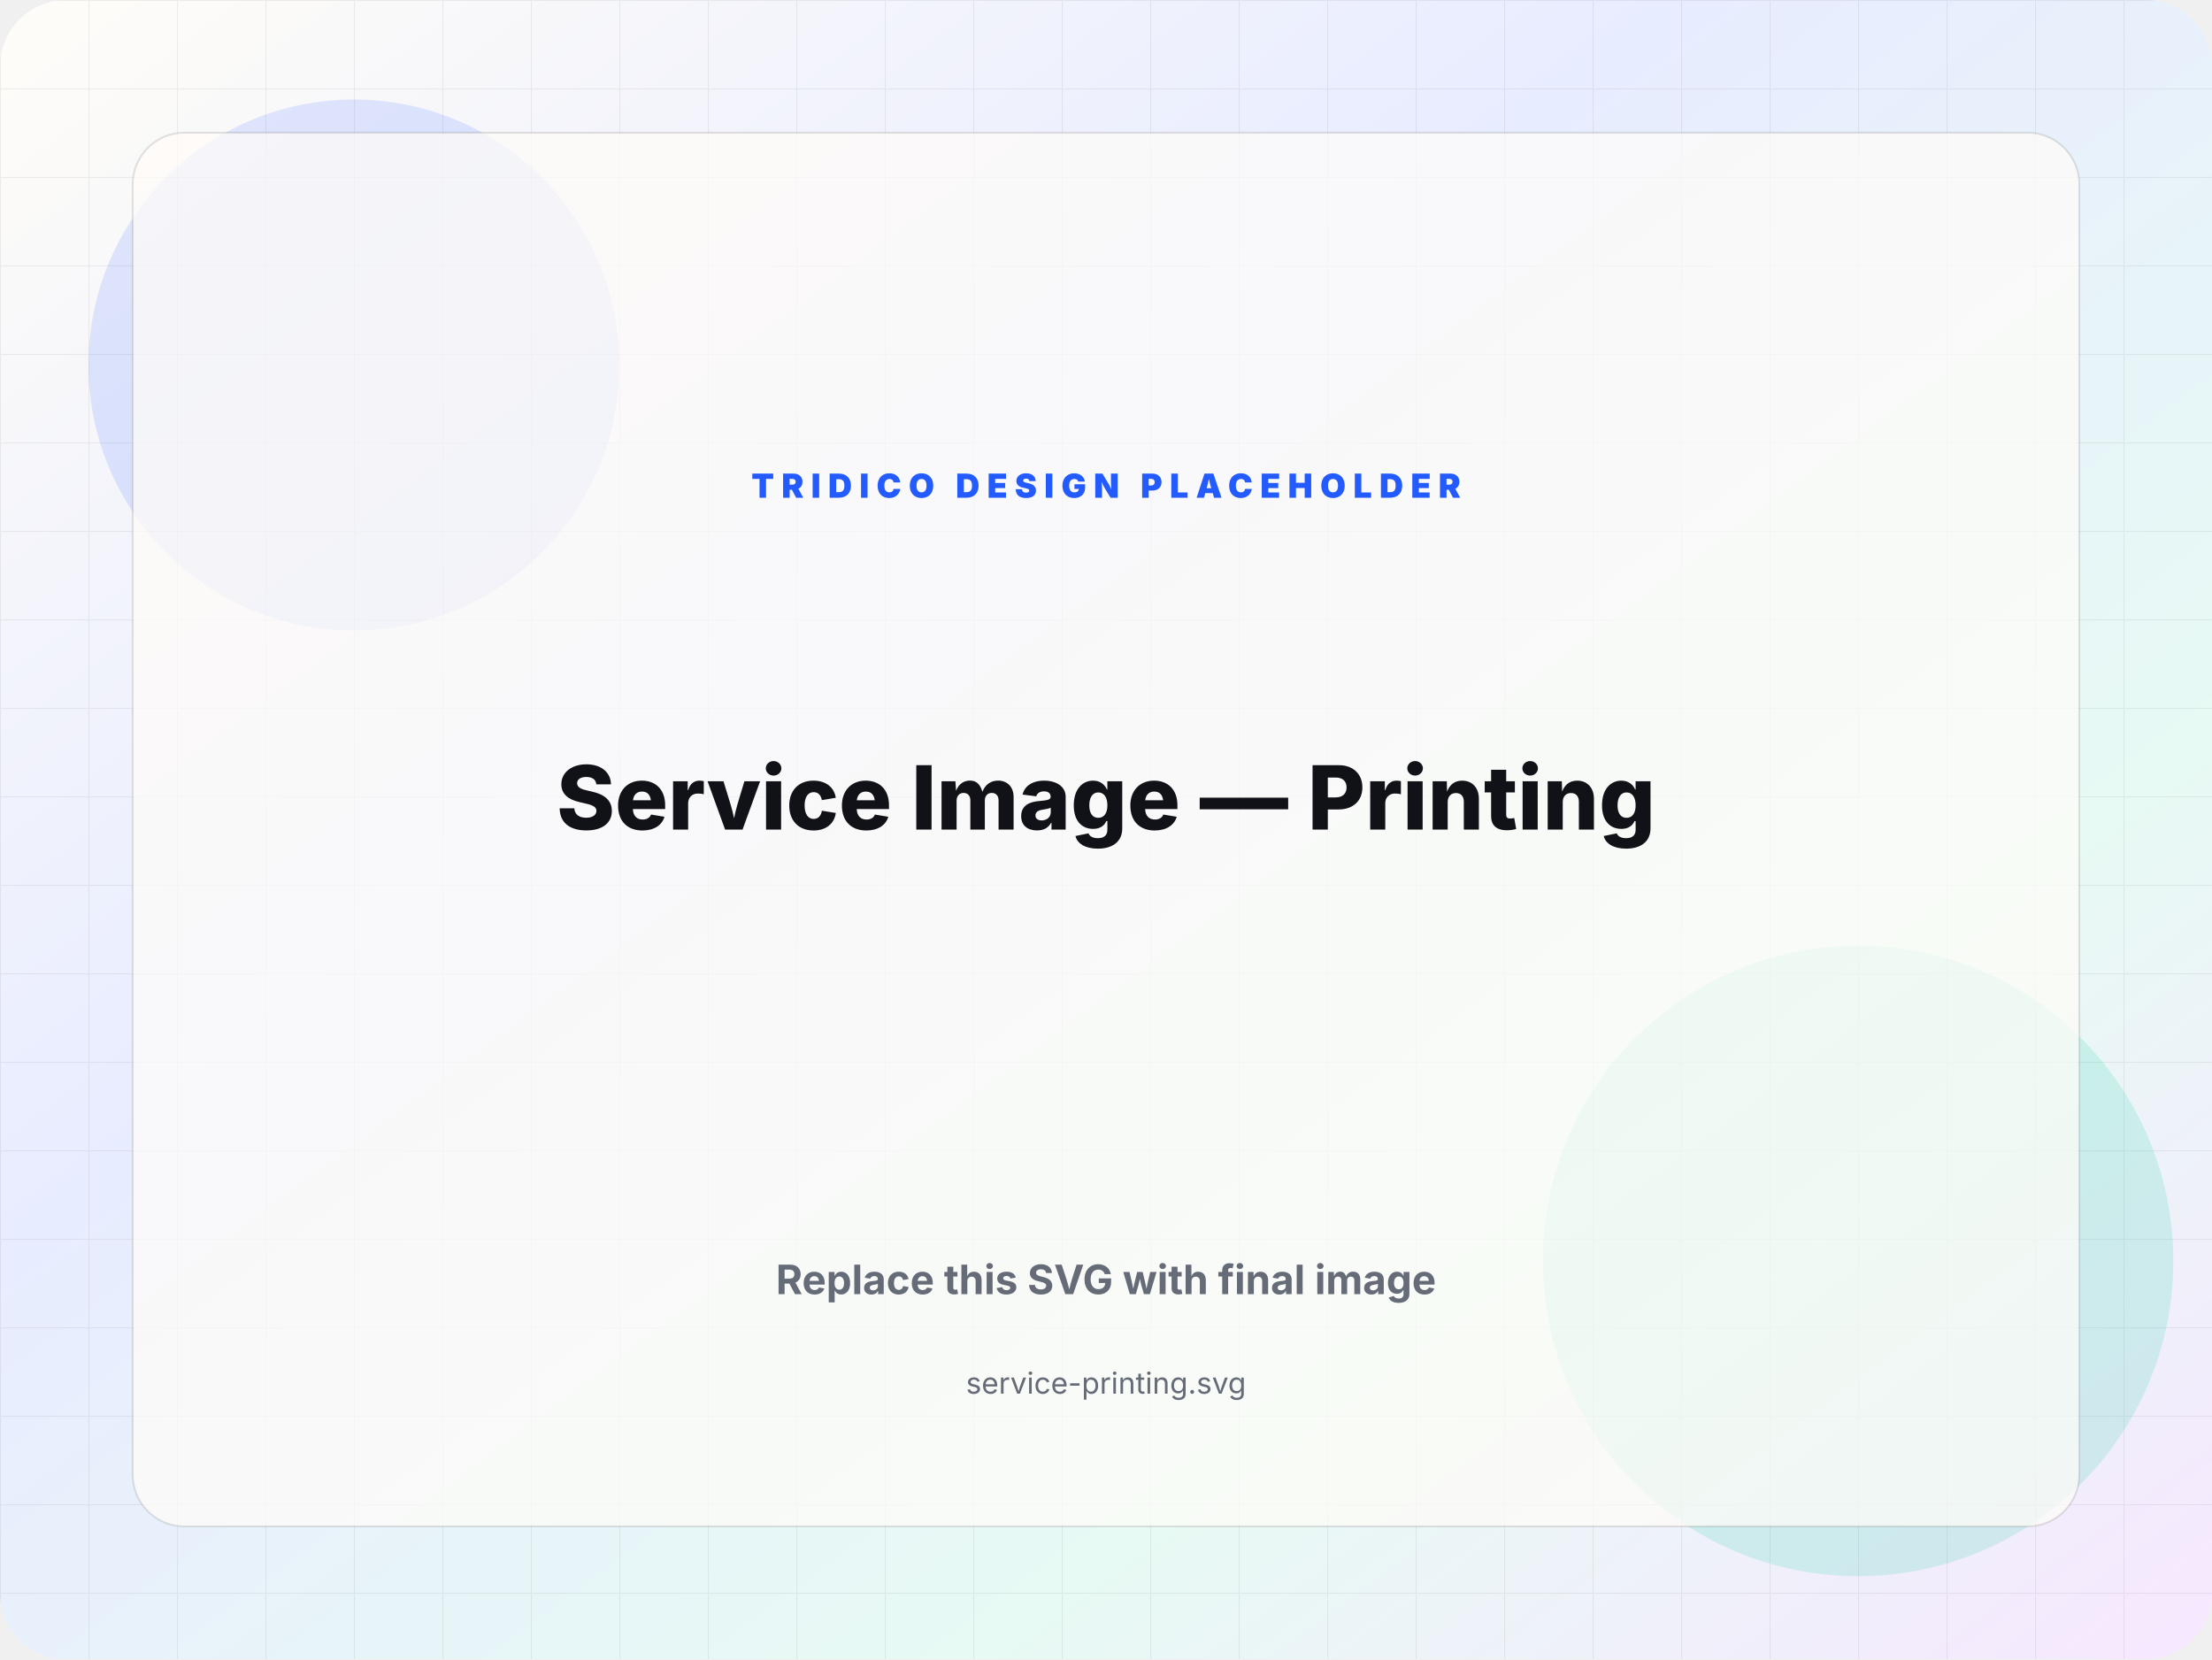
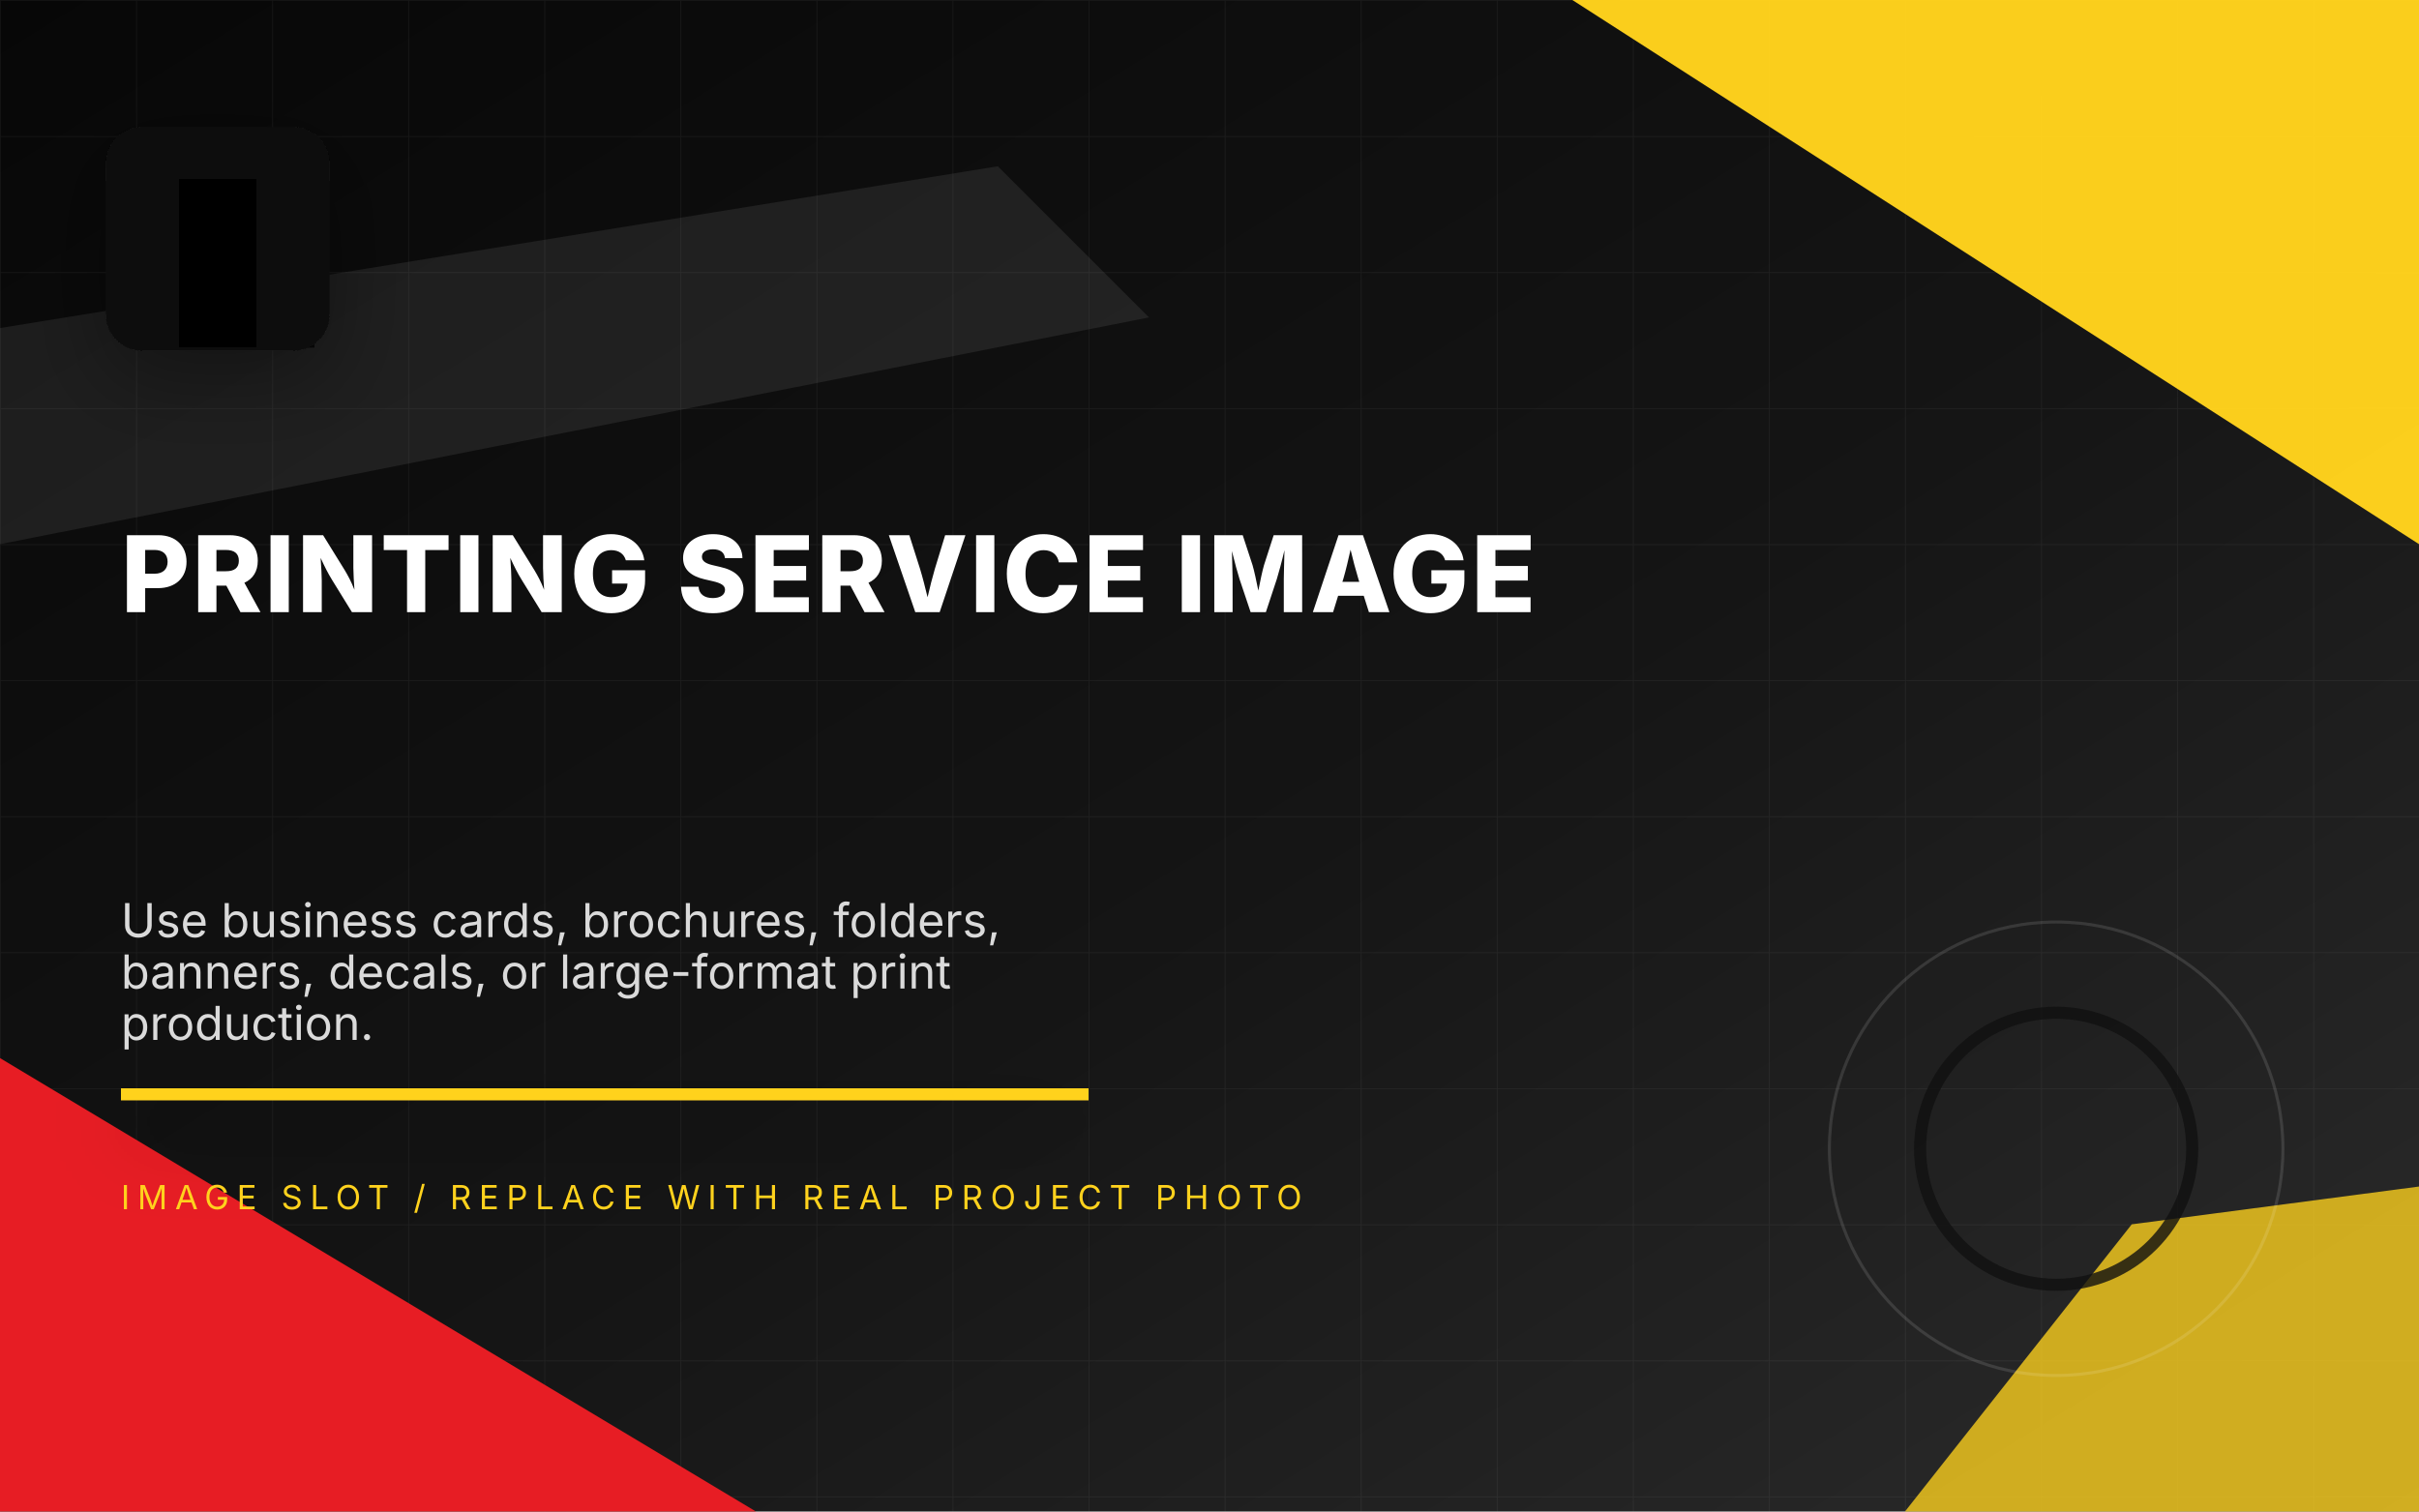
- <svg xmlns="http://www.w3.org/2000/svg" width="1200" height="900" viewBox="0 0 1200 900" role="img" aria-labelledby="title desc">
+ <svg xmlns="http://www.w3.org/2000/svg" viewBox="0 0 1600 1000" role="img" aria-labelledby="title desc">
  <defs>
-     <linearGradient id="bg" x1="0" x2="1" y1="0" y2="1">
-       <stop stop-color="#fffdf8" />
-       <stop offset=".38" stop-color="#e8ecff" />
-       <stop offset=".72" stop-color="#e7faf4" />
-       <stop offset="1" stop-color="#f7e7ff" />
+     <linearGradient id="bg" x1="0" y1="0" x2="1" y2="1">
+       <stop offset="0" stop-color="#070707" />
+       <stop offset="0.55" stop-color="#151515" />
+       <stop offset="1" stop-color="#2c2c2c" />
    </linearGradient>
-     <pattern id="grid" width="48" height="48" patternUnits="userSpaceOnUse">
-       <path d="M48 0H0v48" fill="none" stroke="#111217" stroke-opacity=".07" stroke-width="1" />
+     <pattern id="grid" width="90" height="90" patternUnits="userSpaceOnUse">
+       <path d="M90 0H0V90" fill="none" stroke="#ffffff" stroke-opacity=".055" stroke-width="1" />
    </pattern>
+     <filter id="shadow" x="-20%" y="-20%" width="140%" height="140%">
+       <feDropShadow dx="0" dy="18" stdDeviation="28" flood-color="#000" flood-opacity=".35" />
+     </filter>
  </defs>
-   <rect width="1200" height="900" rx="36" fill="url(#bg)" />
-   <rect width="1200" height="900" rx="36" fill="url(#grid)" />
-   <circle cx="192" cy="198" r="144" fill="#245bff" fill-opacity=".13" />
-   <circle cx="1008" cy="684" r="171" fill="#16c9a8" fill-opacity=".16" />
-   <rect x="72" y="72" width="1056" height="756" rx="28" fill="#fffdf8" fill-opacity=".72" stroke="#111217" stroke-opacity=".12" />
-   <text x="600.0" y="270" text-anchor="middle" font-family="Inter, Arial, sans-serif" font-size="18" font-weight="900" letter-spacing="4" fill="#245bff">TRIDICO DESIGN PLACEHOLDER</text>
-   <text x="600.0" y="450" text-anchor="middle" font-family="Inter, Arial, sans-serif" font-size="48" font-weight="800" fill="#111217">Service Image — Printing</text>
-   <text x="600.0" y="702" text-anchor="middle" font-family="Inter, Arial, sans-serif" font-size="22" font-weight="700" fill="#666b78">Replace this SVG with final image</text>
-   <text x="600.0" y="756" text-anchor="middle" font-family="Inter, Arial, sans-serif" font-size="16" fill="#666b78">service-printing.svg</text>
+   <rect width="1600" height="1000" fill="url(#bg)" />
+   <rect width="1600" height="1000" fill="url(#grid)" />
+   <path d="M0 1000 L0 700 L500 1000 Z" fill="#EF1D24" opacity=".96" />
+   <path d="M1600 0 L1600 360 L1040 0 Z" fill="#FFD21D" opacity=".98" />
+   <path d="M1260 1000 L1600 1000 L1600 785 L1410 810 Z" fill="#FFD21D" opacity=".78" />
+   <path d="M-80 230 L660 110 L760 210 L0 360 Z" fill="#ffffff" opacity=".08" />
+   <g filter="url(#shadow)">
+     <rect x="70" y="84" width="148" height="148" rx="24" fill="#111111" />
+     <rect x="118" y="118" width="52" height="112" fill="#060606" />
+     <rect x="170" y="118" width="38" height="112" fill="#060606" opacity=".75" />
+     <rect x="80" y="720" width="640" height="8" fill="#FFD21D" />
+   </g>
+   <text x="80" y="405" font-family="Inter,Segoe UI,Arial,sans-serif" font-size="70" font-weight="800" fill="#ffffff" letter-spacing="1.5">
+     <tspan x="80" dy="0">PRINTING SERVICE IMAGE</tspan>
+   </text>
+   <text x="80" y="620" font-family="Inter,Segoe UI,Arial,sans-serif" font-size="31" fill="#f5f5f5" opacity=".88">
+     <tspan x="80" dy="0">Use business cards, brochures, folders,</tspan>
+     <tspan x="80" dy="34">banners, decals, or large-format print</tspan>
+     <tspan x="80" dy="34">production.</tspan>
+   </text>
+   <text x="80" y="800" font-family="Inter,Segoe UI,Arial,sans-serif" font-size="22" fill="#FFD21D" letter-spacing="5">IMAGE SLOT / REPLACE WITH REAL PROJECT PHOTO</text>
+   <circle cx="1360" cy="760" r="150" fill="none" stroke="#ffffff" stroke-opacity=".12" stroke-width="2" />
+   <circle cx="1360" cy="760" r="90" fill="none" stroke="#111111" stroke-opacity=".8" stroke-width="8" />
</svg>
